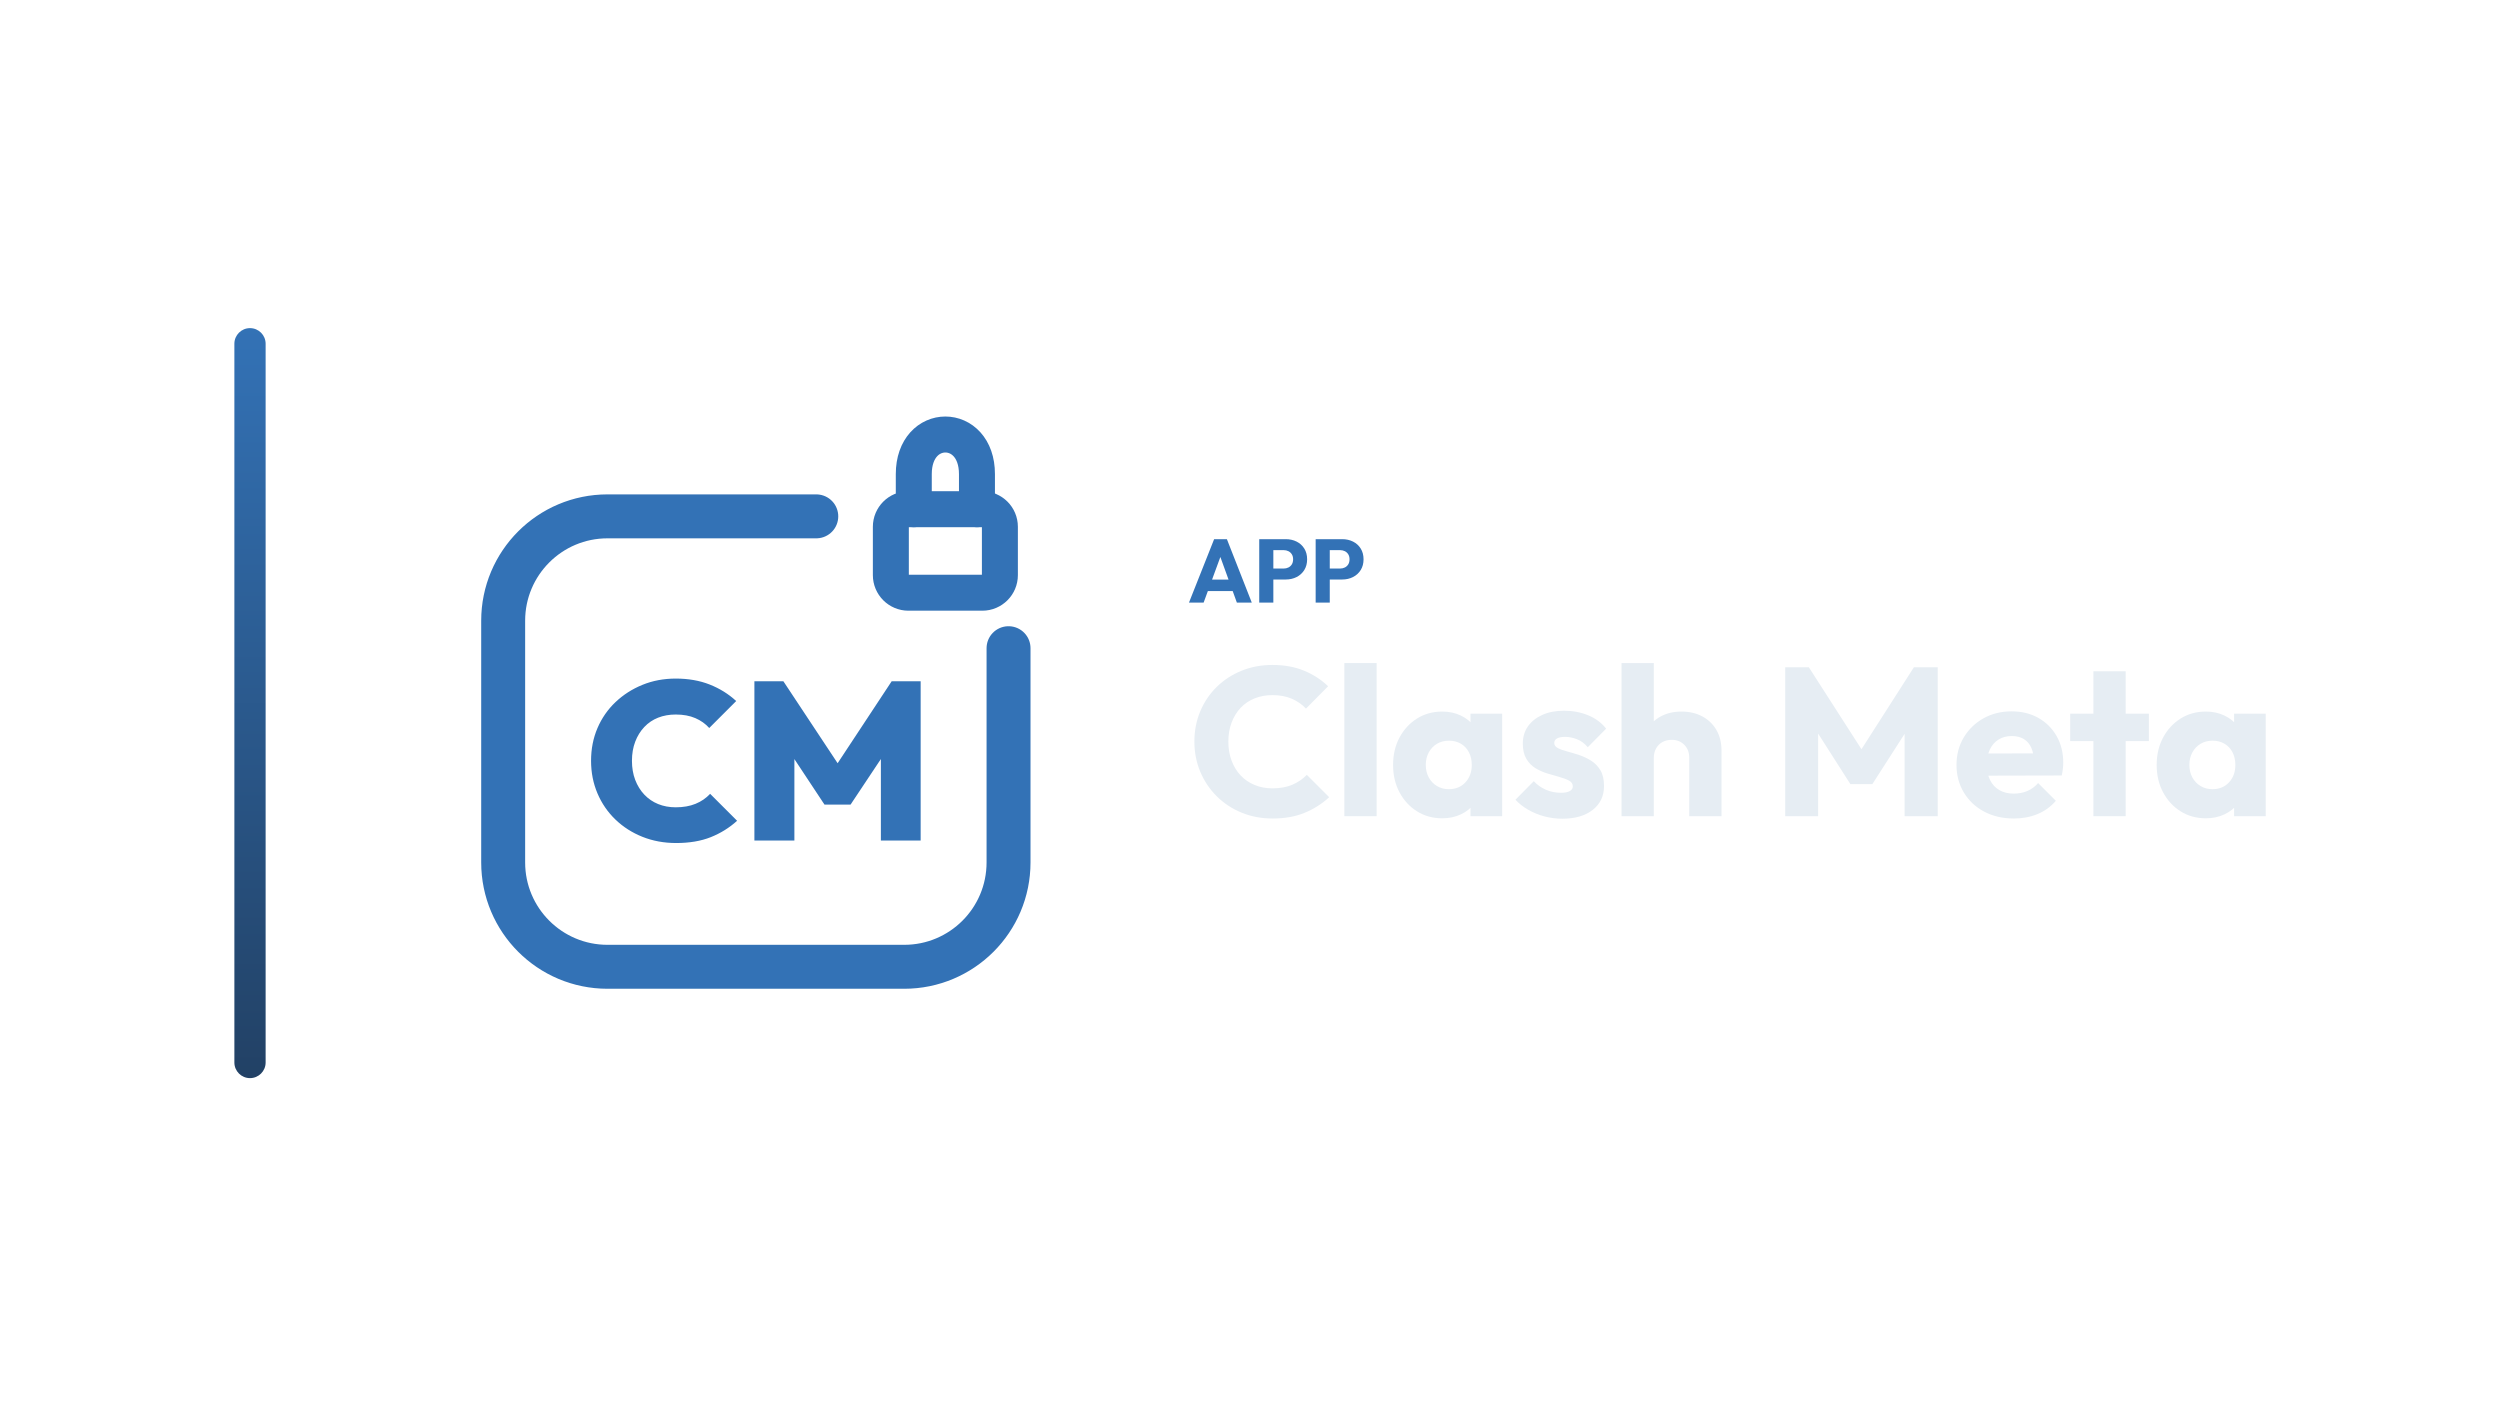
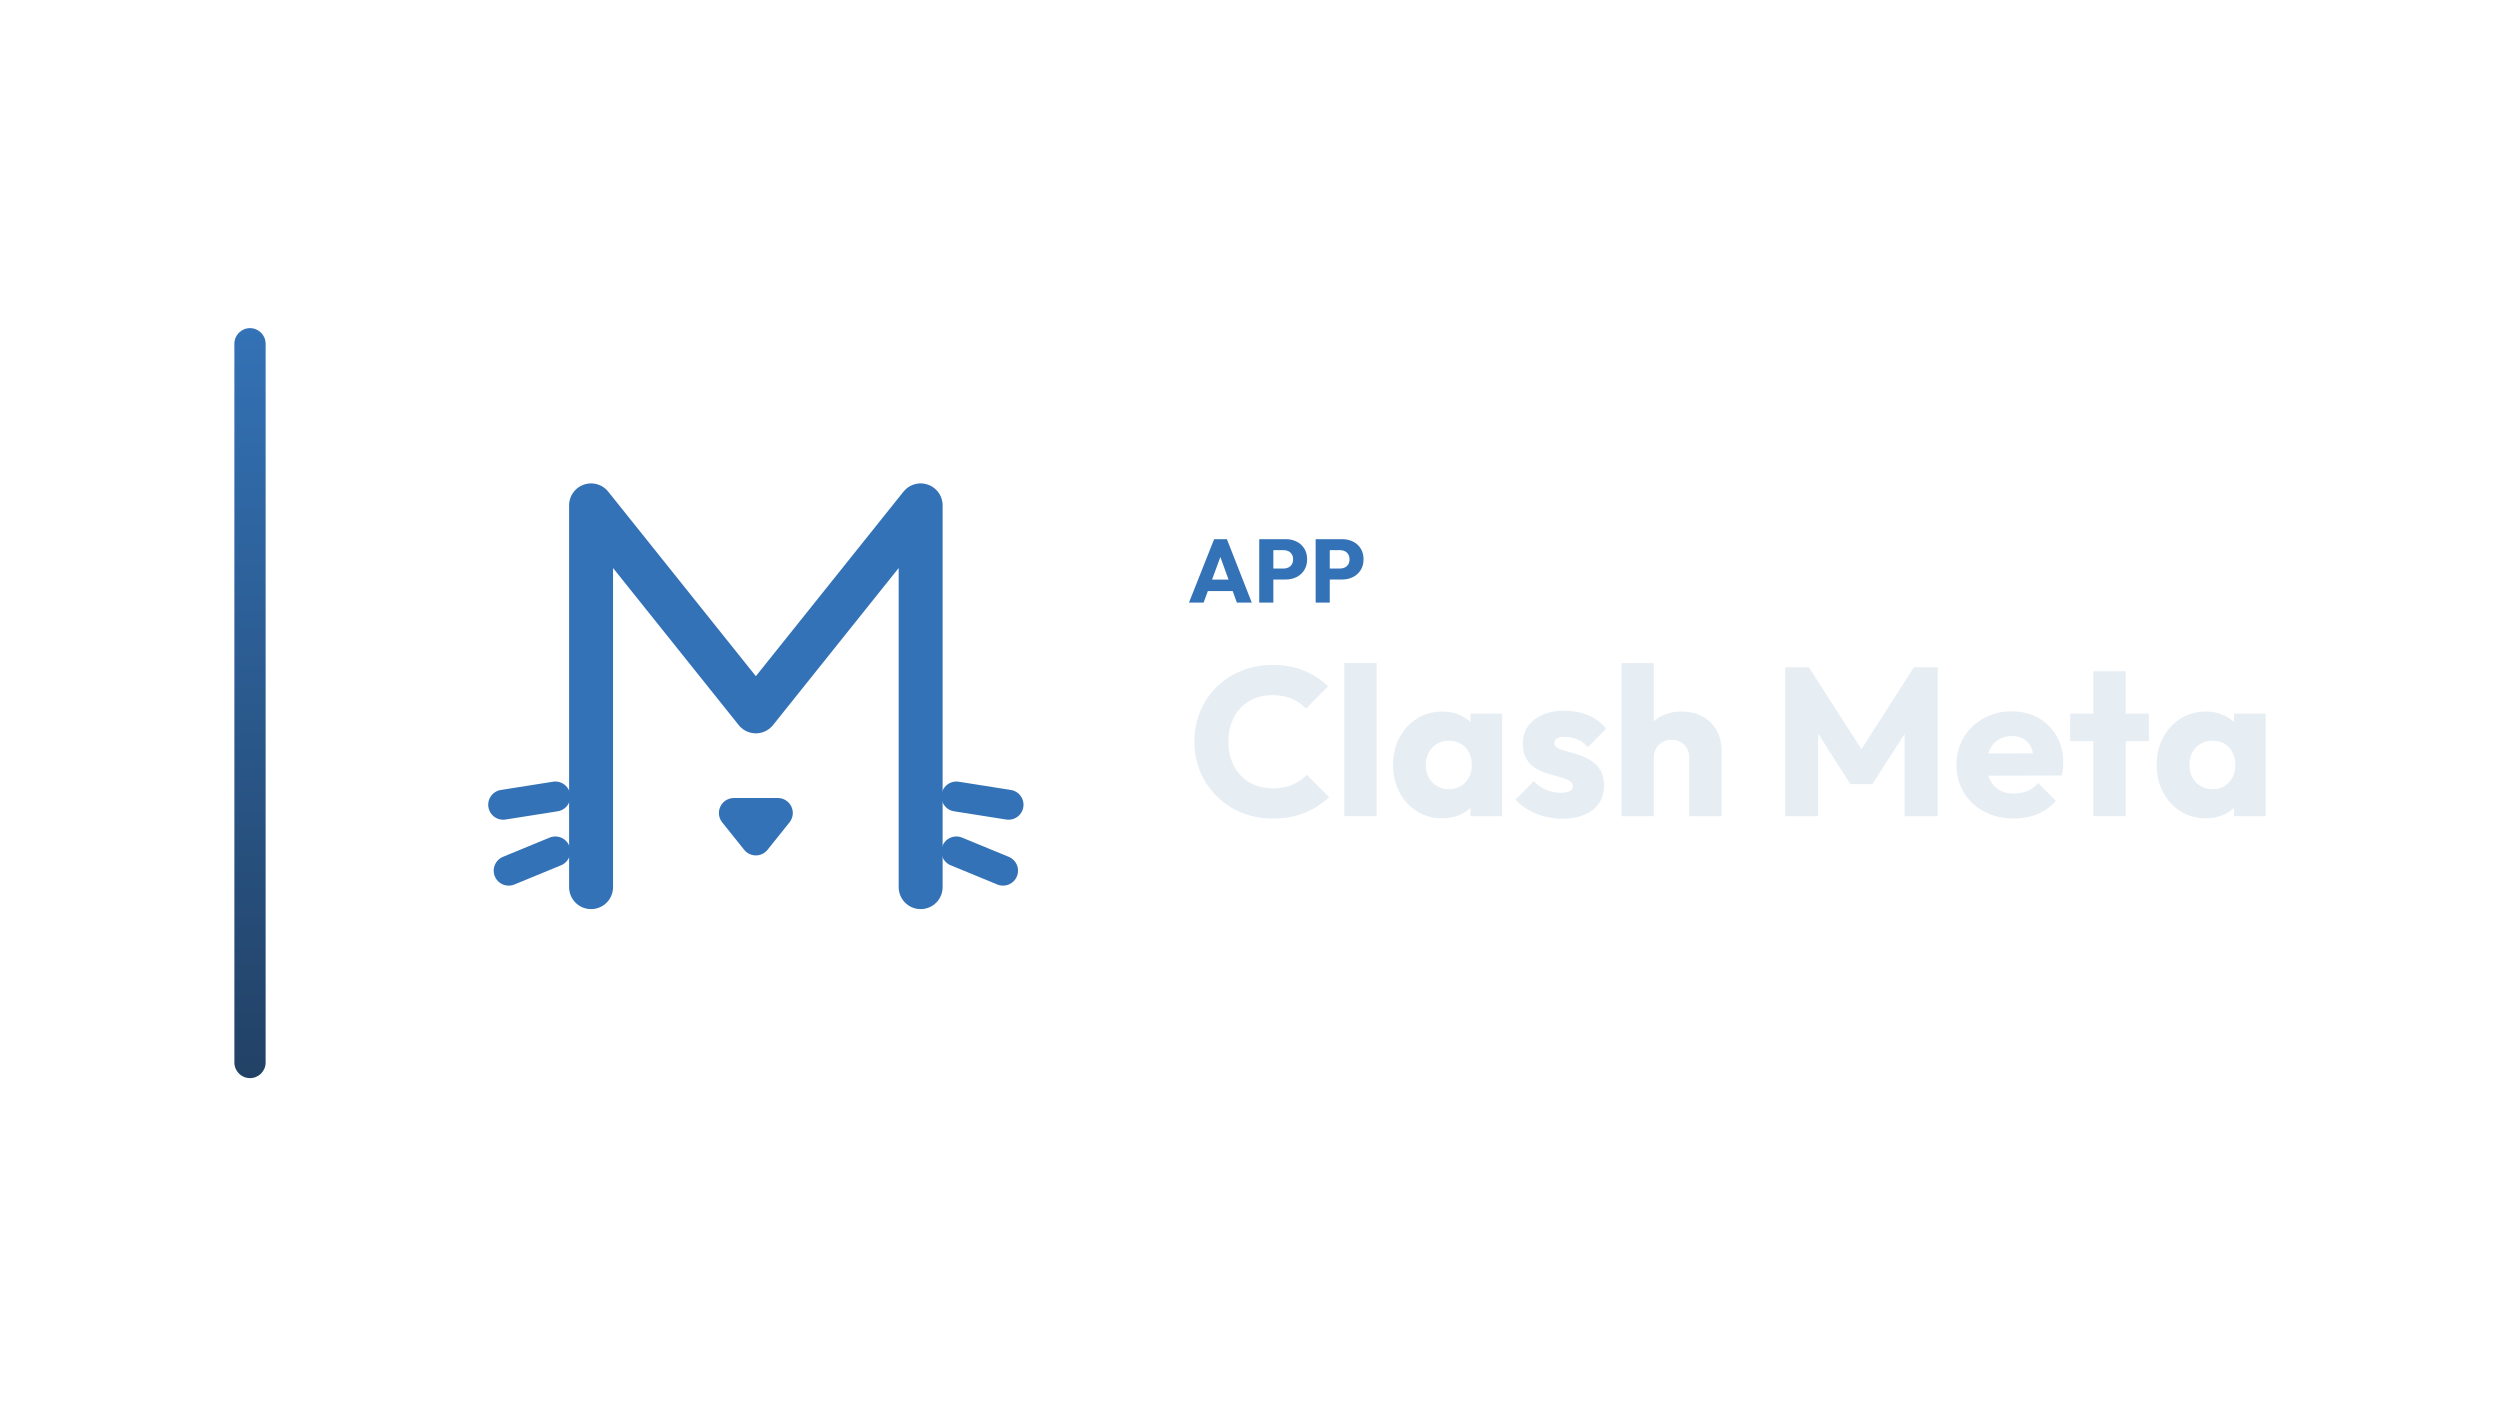
<svg xmlns="http://www.w3.org/2000/svg" width="1280" height="720" viewBox="0 0 1280 720">
  <g transform="translate(50.0,0.0)">
    <defs>
      <linearGradient id="cbRail" x1="0" y1="0" x2="0" y2="1">
        <stop offset="0%" stop-color="#3372B6" />
        <stop offset="100%" stop-color="#224165" />
      </linearGradient>
    </defs>
    <rect x="70" y="168" width="16" height="384" rx="8.0" fill="url(#cbRail)" />
    <g transform="translate(157,180) scale(0.70312)">
-       <path d="M 300 120 L 148 120 C 106 120 72 154 72 196 L 72 372 C 72 414 106 448 148 448 L 364 448 C 406 448 440 414 440 372 L 440 216" fill="none" stroke="#3372B6" stroke-width="32.0" stroke-linecap="round" stroke-linejoin="round" />
-       <rect x="354.3" y="114.8" width="79.4" height="60.8" rx="12.8" fill="none" stroke="#3372B6" stroke-width="26.2" stroke-linecap="round" stroke-linejoin="round" />
-       <path d="M 371.0 114.8 L 371.0 89.2 C 371.0 50.8 417.0 50.8 417.0 89.2 L 417.0 114.8" fill="none" stroke="#3372B6" stroke-width="26.2" stroke-linecap="round" stroke-linejoin="round" />
-       <path d="M198.004 357.877Q184.753 357.877 173.464 353.378Q162.176 348.879 153.751 340.781Q145.325 332.683 140.663 321.722Q136.0 310.761 136.0 298.0Q136.0 285.076 140.663 274.196Q145.325 263.317 153.751 255.301Q162.176 247.284 173.382 242.703Q184.589 238.123 197.677 238.123Q211.419 238.123 222.38 242.458Q233.342 246.793 241.685 254.483L222.053 274.115Q217.963 269.534 211.91 266.916Q205.857 264.299 197.677 264.299Q190.642 264.299 184.834 266.589Q179.027 268.879 174.773 273.378Q170.519 277.877 168.147 284.094Q165.775 290.311 165.775 298.0Q165.775 305.689 168.147 311.906Q170.519 318.123 174.773 322.622Q179.027 327.121 184.834 329.493Q190.642 331.865 197.677 331.865Q205.857 331.865 212.074 329.329Q218.29 326.793 222.708 322.049L242.339 341.681Q233.832 349.37 223.117 353.624Q212.401 357.877 198.004 357.877Z" fill="#3372B6" stroke="none" />
-       <path d="M254.937 356.078V240.086H276.041L320.54 307.325H310.56L354.896 240.086H376.0V356.078H347.043V288.511L351.624 289.82L324.957 329.902H305.98L279.476 289.82L284.057 288.511V356.078Z" fill="#3372B6" stroke="none" />
+       <path d="M 136 390 L 136 112 L 256 262 L 376 112 L 376 390" fill="none" stroke="#3372B6" stroke-width="32.0" stroke-linecap="round" stroke-linejoin="round" />
+       <path d="M 72 330 L 110 324 M 76 378 L 110 364 M 440 330 L 402 324 M 436 378 L 402 364" fill="none" stroke="#3372B6" stroke-width="21.8" stroke-linecap="round" stroke-linejoin="round" />
+       <path d="M 240 336 L 272 336 L 256 356 Z" stroke="#3372B6" stroke-width="21.8" stroke-linecap="round" stroke-linejoin="round" fill="#3372B6" />
    </g>
    <path d="M558.757 308.53 571.637 276.054H578.169L590.911 308.53H583.275L573.523 281.574H576.145L566.255 308.53ZM566.071 302.642V296.754H583.781V302.642Z" fill="#3372B6" stroke="none" />
    <path d="M600.249 296.708V291.096H607.241Q608.575 291.096 609.679 290.544Q610.783 289.992 611.427 288.934Q612.071 287.876 612.071 286.358Q612.071 284.886 611.427 283.828Q610.783 282.77 609.679 282.218Q608.575 281.666 607.241 281.666H600.249V276.054H608.299Q611.381 276.054 613.865 277.296Q616.349 278.538 617.798 280.861Q619.247 283.184 619.247 286.358Q619.247 289.532 617.798 291.855Q616.349 294.178 613.865 295.443Q611.381 296.708 608.299 296.708ZM594.729 308.53V276.054H601.951V308.53Z" fill="#3372B6" stroke="none" />
    <path d="M629.137 296.708V291.096H636.129Q637.463 291.096 638.567 290.544Q639.671 289.992 640.315 288.934Q640.959 287.876 640.959 286.358Q640.959 284.886 640.315 283.828Q639.671 282.77 638.567 282.218Q637.463 281.666 636.129 281.666H629.137V276.054H637.187Q640.269 276.054 642.753 277.296Q645.237 278.538 646.686 280.861Q648.135 283.184 648.135 286.358Q648.135 289.532 646.686 291.855Q645.237 294.178 642.753 295.443Q640.269 296.708 637.187 296.708ZM623.617 308.53V276.054H630.839V308.53Z" fill="#3372B6" stroke="none" />
    <path d="M601.591 419.078Q593.059 419.078 585.769 416.108Q578.479 413.138 573.025 407.738Q567.571 402.338 564.547 395.156Q561.523 387.974 561.523 379.658Q561.523 371.342 564.547 364.16Q567.571 356.978 572.971 351.686Q578.371 346.394 585.661 343.424Q592.951 340.454 601.483 340.454Q610.555 340.454 617.629 343.37Q624.703 346.286 629.995 351.362L618.655 362.81Q615.631 359.57 611.365 357.734Q607.099 355.898 601.483 355.898Q596.515 355.898 592.357 357.572Q588.199 359.246 585.229 362.378Q582.259 365.51 580.585 369.938Q578.911 374.366 578.911 379.658Q578.911 385.058 580.585 389.486Q582.259 393.914 585.229 397.046Q588.199 400.178 592.357 401.906Q596.515 403.634 601.483 403.634Q607.315 403.634 611.635 401.798Q615.955 399.962 619.087 396.722L630.535 408.17Q625.027 413.246 617.953 416.162Q610.879 419.078 601.591 419.078Z" fill="#E6EDF3" stroke="none" />
    <path d="M638.311 417.89V339.482H654.835V417.89Z" fill="#E6EDF3" stroke="none" />
    <path d="M688.423 418.97Q681.187 418.97 675.517 415.406Q669.847 411.842 666.553 405.686Q663.259 399.53 663.259 391.646Q663.259 383.762 666.553 377.606Q669.847 371.45 675.517 367.886Q681.187 364.322 688.423 364.322Q693.715 364.322 697.981 366.374Q702.247 368.426 704.947 372.044Q707.647 375.662 707.971 380.306V402.986Q707.647 407.63 705.001 411.248Q702.355 414.866 698.035 416.918Q693.715 418.97 688.423 418.97ZM691.771 404.066Q697.063 404.066 700.303 400.556Q703.543 397.046 703.543 391.646Q703.543 387.974 702.085 385.166Q700.627 382.358 697.981 380.792Q695.335 379.226 691.879 379.226Q688.423 379.226 685.777 380.792Q683.131 382.358 681.565 385.166Q679.999 387.974 679.999 391.646Q679.999 395.21 681.511 398.018Q683.023 400.826 685.723 402.446Q688.423 404.066 691.771 404.066ZM702.895 417.89V403.742L705.379 390.998L702.895 378.254V365.402H719.095V417.89Z" fill="#E6EDF3" stroke="none" />
    <path d="M749.875 419.186Q745.231 419.186 740.749 417.998Q736.267 416.81 732.433 414.596Q728.599 412.382 725.899 409.466L735.295 399.962Q737.887 402.77 741.451 404.336Q745.015 405.902 749.227 405.902Q752.143 405.902 753.709 405.038Q755.275 404.174 755.275 402.662Q755.275 400.718 753.385 399.692Q751.495 398.666 748.579 397.856Q745.663 397.046 742.423 396.074Q739.183 395.102 736.267 393.374Q733.351 391.646 731.515 388.568Q729.679 385.49 729.679 380.738Q729.679 375.662 732.271 371.936Q734.863 368.21 739.615 366.05Q744.367 363.89 750.739 363.89Q757.435 363.89 763.105 366.212Q768.775 368.534 772.339 373.07L762.943 382.574Q760.459 379.658 757.381 378.47Q754.303 377.282 751.387 377.282Q748.579 377.282 747.175 378.092Q745.771 378.902 745.771 380.414Q745.771 382.034 747.607 383.006Q749.443 383.978 752.359 384.734Q755.275 385.49 758.515 386.57Q761.755 387.65 764.671 389.486Q767.587 391.322 769.423 394.4Q771.259 397.478 771.259 402.446Q771.259 410.114 765.481 414.65Q759.703 419.186 749.875 419.186Z" fill="#E6EDF3" stroke="none" />
    <path d="M814.891 417.89V387.974Q814.891 383.87 812.353 381.332Q809.815 378.794 805.927 378.794Q803.227 378.794 801.175 379.928Q799.123 381.062 797.935 383.168Q796.747 385.274 796.747 387.974L790.375 384.842Q790.375 378.686 792.967 374.042Q795.559 369.398 800.203 366.86Q804.847 364.322 810.895 364.322Q817.051 364.322 821.695 366.86Q826.339 369.398 828.877 373.88Q831.415 378.362 831.415 384.302V417.89ZM780.223 417.89V339.482H796.747V417.89Z" fill="#E6EDF3" stroke="none" />
    <path d="M864.031 417.89V341.642H876.127L906.151 388.406H899.995L929.911 341.642H942.115V417.89H925.159V370.262L928.183 371.018L908.635 401.474H897.403L877.963 371.018L880.879 370.262V417.89Z" fill="#E6EDF3" stroke="none" />
    <path d="M981.103 419.078Q972.571 419.078 965.929 415.568Q959.287 412.058 955.507 405.794Q951.727 399.53 951.727 391.646Q951.727 383.762 955.453 377.552Q959.179 371.342 965.551 367.778Q971.923 364.214 979.915 364.214Q987.691 364.214 993.631 367.562Q999.571 370.91 1002.973 376.85Q1006.375 382.79 1006.375 390.458Q1006.375 391.862 1006.213 393.428Q1006.051 394.994 1005.619 397.046L960.367 397.154V385.814L998.599 385.706L991.471 390.458Q991.363 385.922 990.067 382.952Q988.771 379.982 986.233 378.416Q983.695 376.85 980.023 376.85Q976.135 376.85 973.273 378.632Q970.411 380.414 968.845 383.654Q967.279 386.894 967.279 391.538Q967.279 396.182 968.953 399.476Q970.627 402.77 973.705 404.552Q976.783 406.334 980.995 406.334Q984.883 406.334 988.015 404.984Q991.147 403.634 993.523 400.934L1002.595 410.006Q998.707 414.542 993.199 416.81Q987.691 419.078 981.103 419.078Z" fill="#E6EDF3" stroke="none" />
    <path d="M1021.819 417.89V343.694H1038.343V417.89ZM1009.939 379.442V365.402H1050.223V379.442Z" fill="#E6EDF3" stroke="none" />
    <path d="M1079.383 418.97Q1072.147 418.97 1066.477 415.406Q1060.807 411.842 1057.513 405.686Q1054.219 399.53 1054.219 391.646Q1054.219 383.762 1057.513 377.606Q1060.807 371.45 1066.477 367.886Q1072.147 364.322 1079.383 364.322Q1084.675 364.322 1088.941 366.374Q1093.207 368.426 1095.907 372.044Q1098.607 375.662 1098.931 380.306V402.986Q1098.607 407.63 1095.961 411.248Q1093.315 414.866 1088.995 416.918Q1084.675 418.97 1079.383 418.97ZM1082.731 404.066Q1088.023 404.066 1091.263 400.556Q1094.503 397.046 1094.503 391.646Q1094.503 387.974 1093.045 385.166Q1091.587 382.358 1088.941 380.792Q1086.295 379.226 1082.839 379.226Q1079.383 379.226 1076.737 380.792Q1074.091 382.358 1072.525 385.166Q1070.959 387.974 1070.959 391.646Q1070.959 395.21 1072.471 398.018Q1073.983 400.826 1076.683 402.446Q1079.383 404.066 1082.731 404.066ZM1093.855 417.89V403.742L1096.339 390.998L1093.855 378.254V365.402H1110.055V417.89Z" fill="#E6EDF3" stroke="none" />
  </g>
</svg>
